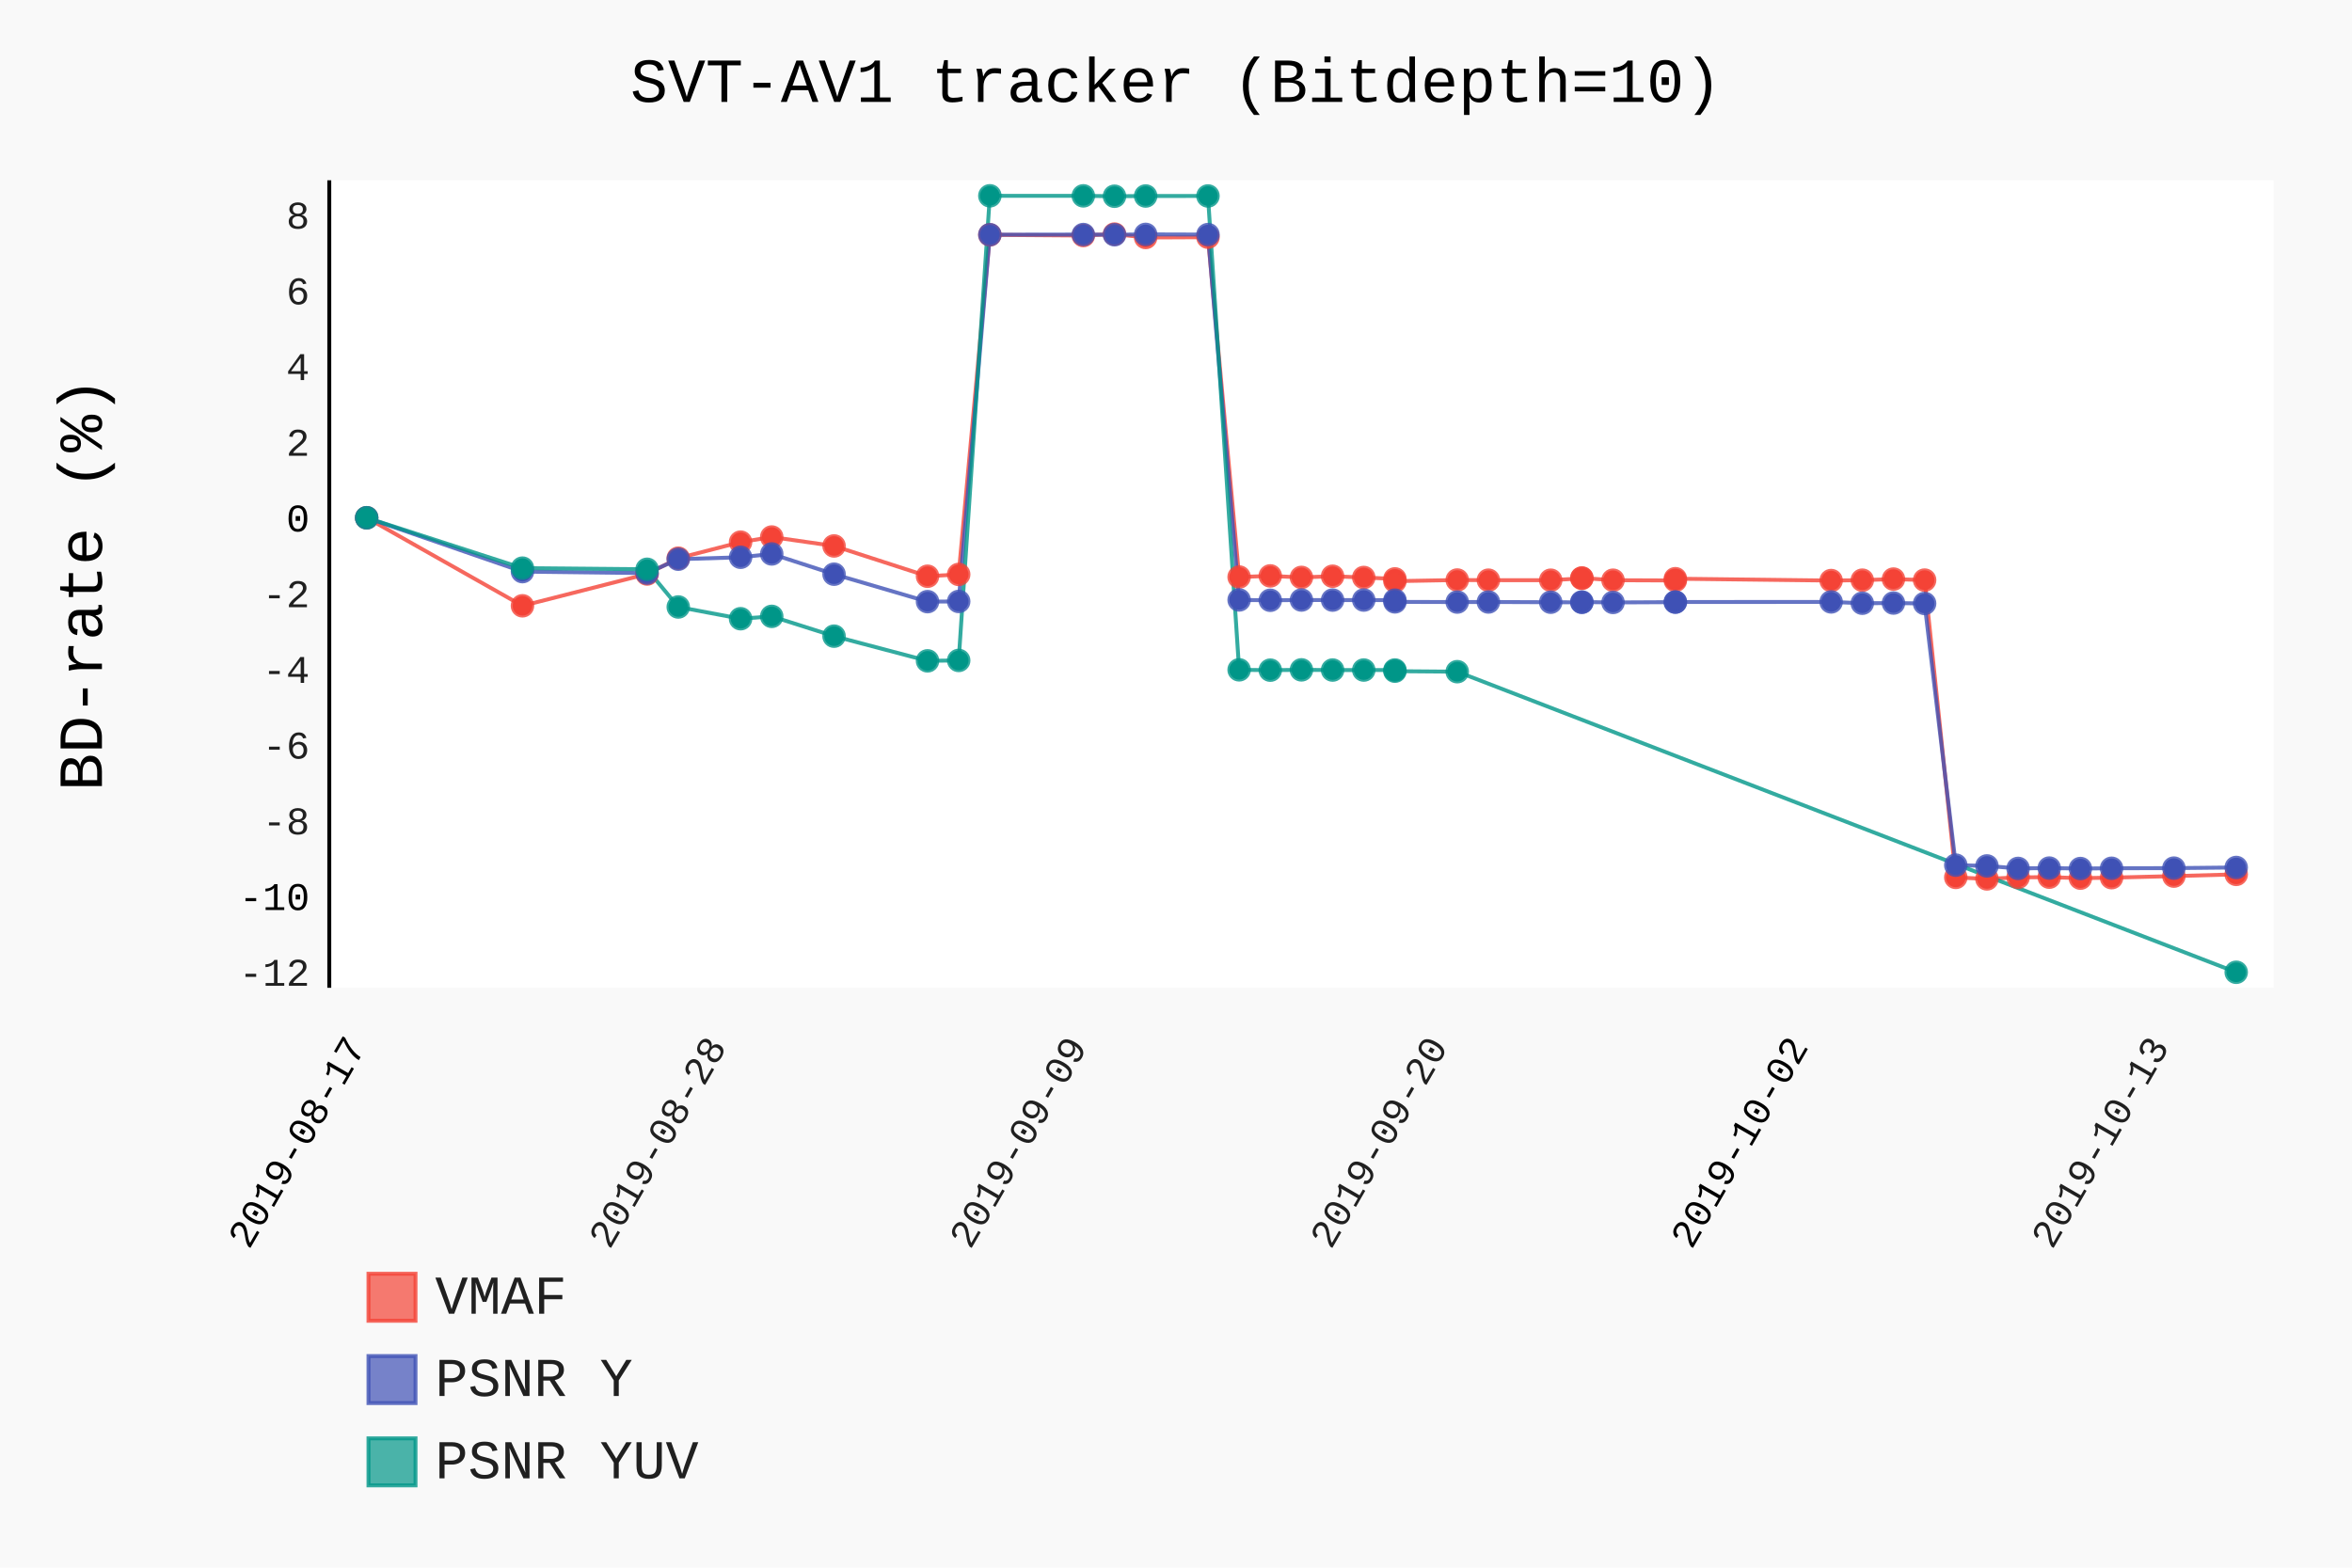
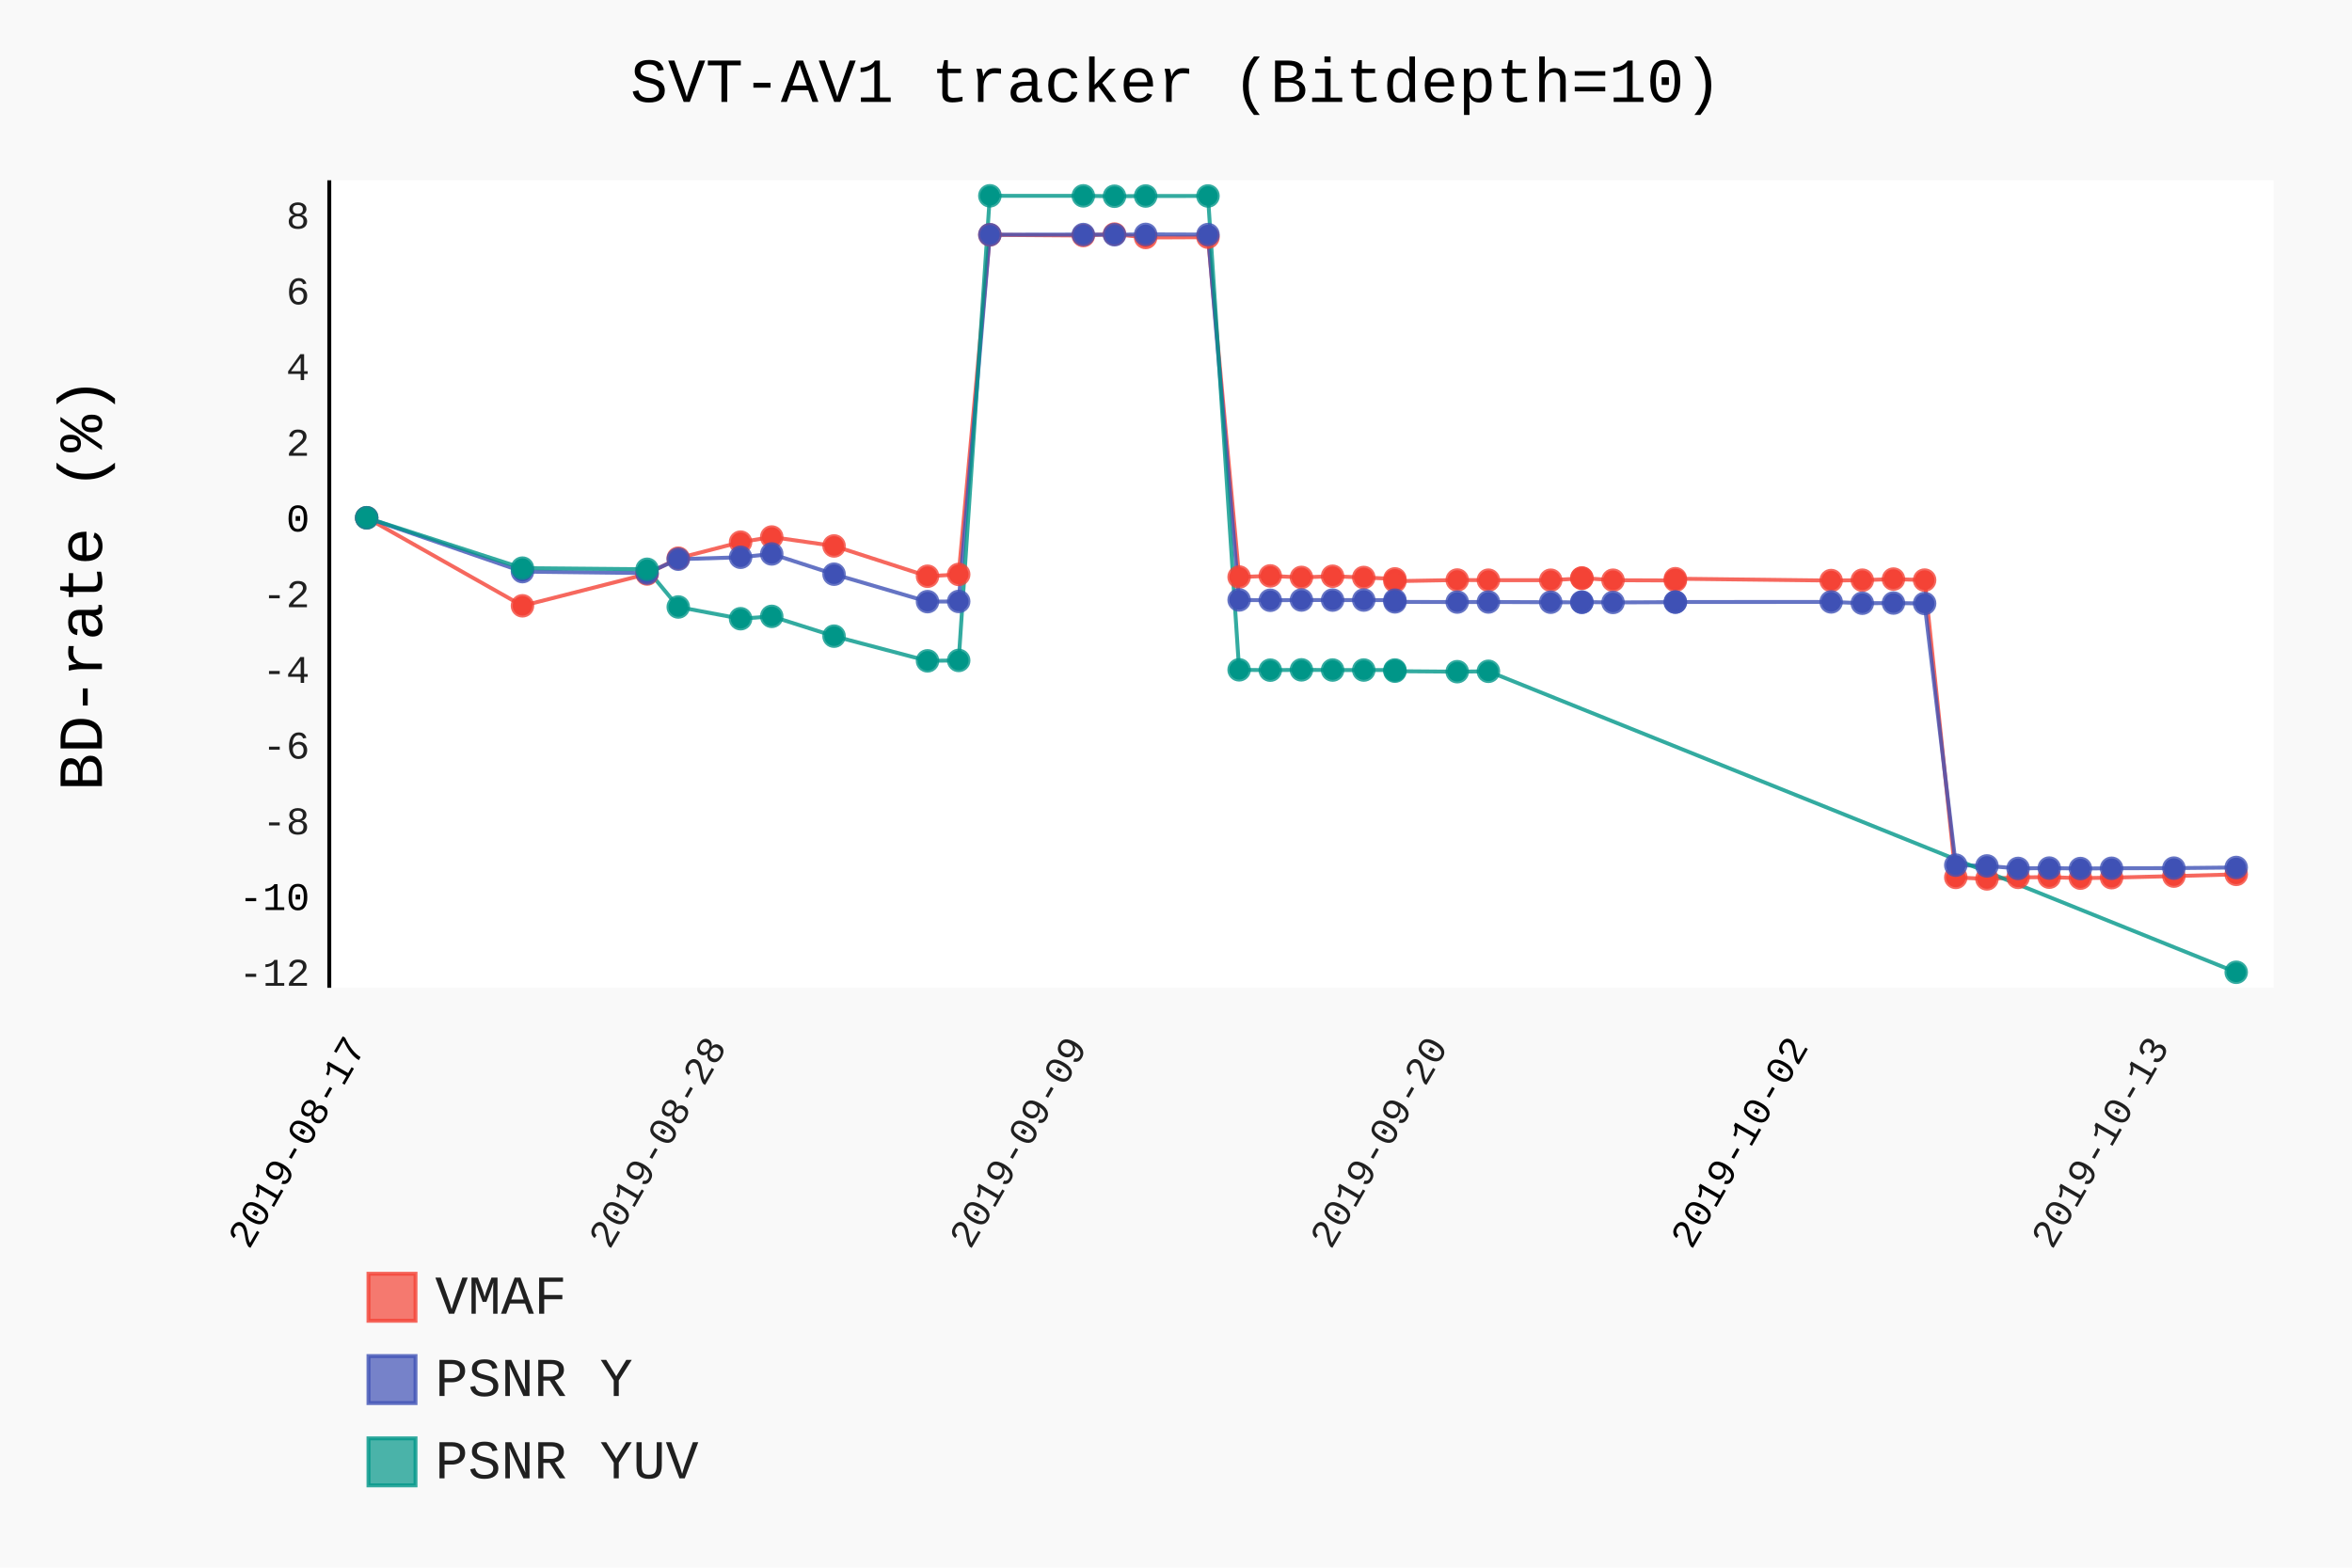
- <svg xmlns="http://www.w3.org/2000/svg" id="chart-f08db6e0-cda6-4d23-abd7-d4e90215ac2b" class="pygal-chart" viewBox="0 0 600 400">
+ <svg xmlns="http://www.w3.org/2000/svg" id="chart-4d52eeba-38d1-487a-893e-34eeb51760b5" class="pygal-chart" viewBox="0 0 600 400">
  <defs>
-     <style type="text/css">#chart-f08db6e0-cda6-4d23-abd7-d4e90215ac2b{-webkit-user-select:none;-webkit-font-smoothing:antialiased;font-family:Consolas,"Liberation Mono",Menlo,Courier,monospace}#chart-f08db6e0-cda6-4d23-abd7-d4e90215ac2b .title{font-family:Consolas,"Liberation Mono",Menlo,Courier,monospace;font-size:16px}#chart-f08db6e0-cda6-4d23-abd7-d4e90215ac2b .legends .legend text{font-family:Consolas,"Liberation Mono",Menlo,Courier,monospace;font-size:14px}#chart-f08db6e0-cda6-4d23-abd7-d4e90215ac2b .axis text{font-family:Consolas,"Liberation Mono",Menlo,Courier,monospace;font-size:10px}#chart-f08db6e0-cda6-4d23-abd7-d4e90215ac2b .axis text.major{font-family:Consolas,"Liberation Mono",Menlo,Courier,monospace;font-size:10px}#chart-f08db6e0-cda6-4d23-abd7-d4e90215ac2b .text-overlay text.value{font-family:Consolas,"Liberation Mono",Menlo,Courier,monospace;font-size:16px}#chart-f08db6e0-cda6-4d23-abd7-d4e90215ac2b .text-overlay text.label{font-family:Consolas,"Liberation Mono",Menlo,Courier,monospace;font-size:10px}#chart-f08db6e0-cda6-4d23-abd7-d4e90215ac2b .tooltip{font-family:Consolas,"Liberation Mono",Menlo,Courier,monospace;font-size:14px}#chart-f08db6e0-cda6-4d23-abd7-d4e90215ac2b text.no_data{font-family:Consolas,"Liberation Mono",Menlo,Courier,monospace;font-size:64px}
- #chart-f08db6e0-cda6-4d23-abd7-d4e90215ac2b{background-color:rgba(249,249,249,1)}#chart-f08db6e0-cda6-4d23-abd7-d4e90215ac2b path,#chart-f08db6e0-cda6-4d23-abd7-d4e90215ac2b line,#chart-f08db6e0-cda6-4d23-abd7-d4e90215ac2b rect,#chart-f08db6e0-cda6-4d23-abd7-d4e90215ac2b circle{-webkit-transition:150ms;-moz-transition:150ms;transition:150ms}#chart-f08db6e0-cda6-4d23-abd7-d4e90215ac2b .graph &gt; .background{fill:rgba(249,249,249,1)}#chart-f08db6e0-cda6-4d23-abd7-d4e90215ac2b .plot &gt; .background{fill:rgba(255,255,255,1)}#chart-f08db6e0-cda6-4d23-abd7-d4e90215ac2b .graph{fill:rgba(0,0,0,.87)}#chart-f08db6e0-cda6-4d23-abd7-d4e90215ac2b text.no_data{fill:rgba(0,0,0,1)}#chart-f08db6e0-cda6-4d23-abd7-d4e90215ac2b .title{fill:rgba(0,0,0,1)}#chart-f08db6e0-cda6-4d23-abd7-d4e90215ac2b .legends .legend text{fill:rgba(0,0,0,.87)}#chart-f08db6e0-cda6-4d23-abd7-d4e90215ac2b .legends .legend:hover text{fill:rgba(0,0,0,1)}#chart-f08db6e0-cda6-4d23-abd7-d4e90215ac2b .axis .line{stroke:rgba(0,0,0,1)}#chart-f08db6e0-cda6-4d23-abd7-d4e90215ac2b .axis .guide.line{stroke:rgba(0,0,0,.54)}#chart-f08db6e0-cda6-4d23-abd7-d4e90215ac2b .axis .major.line{stroke:rgba(0,0,0,.87)}#chart-f08db6e0-cda6-4d23-abd7-d4e90215ac2b .axis text.major{fill:rgba(0,0,0,1)}#chart-f08db6e0-cda6-4d23-abd7-d4e90215ac2b .axis.y .guides:hover .guide.line,#chart-f08db6e0-cda6-4d23-abd7-d4e90215ac2b .line-graph .axis.x .guides:hover .guide.line,#chart-f08db6e0-cda6-4d23-abd7-d4e90215ac2b .stackedline-graph .axis.x .guides:hover .guide.line,#chart-f08db6e0-cda6-4d23-abd7-d4e90215ac2b .xy-graph .axis.x .guides:hover .guide.line{stroke:rgba(0,0,0,1)}#chart-f08db6e0-cda6-4d23-abd7-d4e90215ac2b .axis .guides:hover text{fill:rgba(0,0,0,1)}#chart-f08db6e0-cda6-4d23-abd7-d4e90215ac2b .reactive{fill-opacity:.7;stroke-opacity:.8}#chart-f08db6e0-cda6-4d23-abd7-d4e90215ac2b .ci{stroke:rgba(0,0,0,.87)}#chart-f08db6e0-cda6-4d23-abd7-d4e90215ac2b .reactive.active,#chart-f08db6e0-cda6-4d23-abd7-d4e90215ac2b .active .reactive{fill-opacity:.8;stroke-opacity:.9;stroke-width:4}#chart-f08db6e0-cda6-4d23-abd7-d4e90215ac2b .ci .reactive.active{stroke-width:1.5}#chart-f08db6e0-cda6-4d23-abd7-d4e90215ac2b .series text{fill:rgba(0,0,0,1)}#chart-f08db6e0-cda6-4d23-abd7-d4e90215ac2b .tooltip rect{fill:rgba(255,255,255,1);stroke:rgba(0,0,0,1);-webkit-transition:opacity 150ms;-moz-transition:opacity 150ms;transition:opacity 150ms}#chart-f08db6e0-cda6-4d23-abd7-d4e90215ac2b .tooltip .label{fill:rgba(0,0,0,.87)}#chart-f08db6e0-cda6-4d23-abd7-d4e90215ac2b .tooltip .label{fill:rgba(0,0,0,.87)}#chart-f08db6e0-cda6-4d23-abd7-d4e90215ac2b .tooltip .legend{font-size:.8em;fill:rgba(0,0,0,.54)}#chart-f08db6e0-cda6-4d23-abd7-d4e90215ac2b .tooltip .x_label{font-size:.6em;fill:rgba(0,0,0,1)}#chart-f08db6e0-cda6-4d23-abd7-d4e90215ac2b .tooltip .xlink{font-size:.5em;text-decoration:underline}#chart-f08db6e0-cda6-4d23-abd7-d4e90215ac2b .tooltip .value{font-size:1.5em}#chart-f08db6e0-cda6-4d23-abd7-d4e90215ac2b .bound{font-size:.5em}#chart-f08db6e0-cda6-4d23-abd7-d4e90215ac2b .max-value{font-size:.75em;fill:rgba(0,0,0,.54)}#chart-f08db6e0-cda6-4d23-abd7-d4e90215ac2b .map-element{fill:rgba(255,255,255,1);stroke:rgba(0,0,0,.54) !important}#chart-f08db6e0-cda6-4d23-abd7-d4e90215ac2b .map-element .reactive{fill-opacity:inherit;stroke-opacity:inherit}#chart-f08db6e0-cda6-4d23-abd7-d4e90215ac2b .color-0,#chart-f08db6e0-cda6-4d23-abd7-d4e90215ac2b .color-0 a:visited{stroke:#F44336;fill:#F44336}#chart-f08db6e0-cda6-4d23-abd7-d4e90215ac2b .color-1,#chart-f08db6e0-cda6-4d23-abd7-d4e90215ac2b .color-1 a:visited{stroke:#3F51B5;fill:#3F51B5}#chart-f08db6e0-cda6-4d23-abd7-d4e90215ac2b .color-2,#chart-f08db6e0-cda6-4d23-abd7-d4e90215ac2b .color-2 a:visited{stroke:#009688;fill:#009688}#chart-f08db6e0-cda6-4d23-abd7-d4e90215ac2b .text-overlay .color-0 text{fill:black}#chart-f08db6e0-cda6-4d23-abd7-d4e90215ac2b .text-overlay .color-1 text{fill:black}#chart-f08db6e0-cda6-4d23-abd7-d4e90215ac2b .text-overlay .color-2 text{fill:black}
- #chart-f08db6e0-cda6-4d23-abd7-d4e90215ac2b text.no_data{text-anchor:middle}#chart-f08db6e0-cda6-4d23-abd7-d4e90215ac2b .guide.line{fill:none}#chart-f08db6e0-cda6-4d23-abd7-d4e90215ac2b .centered{text-anchor:middle}#chart-f08db6e0-cda6-4d23-abd7-d4e90215ac2b .title{text-anchor:middle}#chart-f08db6e0-cda6-4d23-abd7-d4e90215ac2b .legends .legend text{fill-opacity:1}#chart-f08db6e0-cda6-4d23-abd7-d4e90215ac2b .axis.x text{text-anchor:middle}#chart-f08db6e0-cda6-4d23-abd7-d4e90215ac2b .axis.x:not(.web) text[transform]{text-anchor:start}#chart-f08db6e0-cda6-4d23-abd7-d4e90215ac2b .axis.x:not(.web) text[transform].backwards{text-anchor:end}#chart-f08db6e0-cda6-4d23-abd7-d4e90215ac2b .axis.y text{text-anchor:end}#chart-f08db6e0-cda6-4d23-abd7-d4e90215ac2b .axis.y text[transform].backwards{text-anchor:start}#chart-f08db6e0-cda6-4d23-abd7-d4e90215ac2b .axis.y2 text{text-anchor:start}#chart-f08db6e0-cda6-4d23-abd7-d4e90215ac2b .axis.y2 text[transform].backwards{text-anchor:end}#chart-f08db6e0-cda6-4d23-abd7-d4e90215ac2b .axis .guide.line{stroke-dasharray:4,4}#chart-f08db6e0-cda6-4d23-abd7-d4e90215ac2b .axis .major.guide.line{stroke-dasharray:6,6}#chart-f08db6e0-cda6-4d23-abd7-d4e90215ac2b .horizontal .axis.y .guide.line,#chart-f08db6e0-cda6-4d23-abd7-d4e90215ac2b .horizontal .axis.y2 .guide.line,#chart-f08db6e0-cda6-4d23-abd7-d4e90215ac2b .vertical .axis.x .guide.line{opacity:0}#chart-f08db6e0-cda6-4d23-abd7-d4e90215ac2b .horizontal .axis.always_show .guide.line,#chart-f08db6e0-cda6-4d23-abd7-d4e90215ac2b .vertical .axis.always_show .guide.line{opacity:1 !important}#chart-f08db6e0-cda6-4d23-abd7-d4e90215ac2b .axis.y .guides:hover .guide.line,#chart-f08db6e0-cda6-4d23-abd7-d4e90215ac2b .axis.y2 .guides:hover .guide.line,#chart-f08db6e0-cda6-4d23-abd7-d4e90215ac2b .axis.x .guides:hover .guide.line{opacity:1}#chart-f08db6e0-cda6-4d23-abd7-d4e90215ac2b .axis .guides:hover text{opacity:1}#chart-f08db6e0-cda6-4d23-abd7-d4e90215ac2b .nofill{fill:none}#chart-f08db6e0-cda6-4d23-abd7-d4e90215ac2b .subtle-fill{fill-opacity:.2}#chart-f08db6e0-cda6-4d23-abd7-d4e90215ac2b .dot{stroke-width:1px;fill-opacity:1}#chart-f08db6e0-cda6-4d23-abd7-d4e90215ac2b .dot.active{stroke-width:5px}#chart-f08db6e0-cda6-4d23-abd7-d4e90215ac2b .dot.negative{fill:transparent}#chart-f08db6e0-cda6-4d23-abd7-d4e90215ac2b text,#chart-f08db6e0-cda6-4d23-abd7-d4e90215ac2b tspan{stroke:none !important}#chart-f08db6e0-cda6-4d23-abd7-d4e90215ac2b .series text.active{opacity:1}#chart-f08db6e0-cda6-4d23-abd7-d4e90215ac2b .tooltip rect{fill-opacity:.95;stroke-width:.5}#chart-f08db6e0-cda6-4d23-abd7-d4e90215ac2b .tooltip text{fill-opacity:1}#chart-f08db6e0-cda6-4d23-abd7-d4e90215ac2b .showable{visibility:hidden}#chart-f08db6e0-cda6-4d23-abd7-d4e90215ac2b .showable.shown{visibility:visible}#chart-f08db6e0-cda6-4d23-abd7-d4e90215ac2b .gauge-background{fill:rgba(229,229,229,1);stroke:none}#chart-f08db6e0-cda6-4d23-abd7-d4e90215ac2b .bg-lines{stroke:rgba(249,249,249,1);stroke-width:2px}</style>
+     <style type="text/css">#chart-4d52eeba-38d1-487a-893e-34eeb51760b5{-webkit-user-select:none;-webkit-font-smoothing:antialiased;font-family:Consolas,"Liberation Mono",Menlo,Courier,monospace}#chart-4d52eeba-38d1-487a-893e-34eeb51760b5 .title{font-family:Consolas,"Liberation Mono",Menlo,Courier,monospace;font-size:16px}#chart-4d52eeba-38d1-487a-893e-34eeb51760b5 .legends .legend text{font-family:Consolas,"Liberation Mono",Menlo,Courier,monospace;font-size:14px}#chart-4d52eeba-38d1-487a-893e-34eeb51760b5 .axis text{font-family:Consolas,"Liberation Mono",Menlo,Courier,monospace;font-size:10px}#chart-4d52eeba-38d1-487a-893e-34eeb51760b5 .axis text.major{font-family:Consolas,"Liberation Mono",Menlo,Courier,monospace;font-size:10px}#chart-4d52eeba-38d1-487a-893e-34eeb51760b5 .text-overlay text.value{font-family:Consolas,"Liberation Mono",Menlo,Courier,monospace;font-size:16px}#chart-4d52eeba-38d1-487a-893e-34eeb51760b5 .text-overlay text.label{font-family:Consolas,"Liberation Mono",Menlo,Courier,monospace;font-size:10px}#chart-4d52eeba-38d1-487a-893e-34eeb51760b5 .tooltip{font-family:Consolas,"Liberation Mono",Menlo,Courier,monospace;font-size:14px}#chart-4d52eeba-38d1-487a-893e-34eeb51760b5 text.no_data{font-family:Consolas,"Liberation Mono",Menlo,Courier,monospace;font-size:64px}
+ #chart-4d52eeba-38d1-487a-893e-34eeb51760b5{background-color:rgba(249,249,249,1)}#chart-4d52eeba-38d1-487a-893e-34eeb51760b5 path,#chart-4d52eeba-38d1-487a-893e-34eeb51760b5 line,#chart-4d52eeba-38d1-487a-893e-34eeb51760b5 rect,#chart-4d52eeba-38d1-487a-893e-34eeb51760b5 circle{-webkit-transition:150ms;-moz-transition:150ms;transition:150ms}#chart-4d52eeba-38d1-487a-893e-34eeb51760b5 .graph &gt; .background{fill:rgba(249,249,249,1)}#chart-4d52eeba-38d1-487a-893e-34eeb51760b5 .plot &gt; .background{fill:rgba(255,255,255,1)}#chart-4d52eeba-38d1-487a-893e-34eeb51760b5 .graph{fill:rgba(0,0,0,.87)}#chart-4d52eeba-38d1-487a-893e-34eeb51760b5 text.no_data{fill:rgba(0,0,0,1)}#chart-4d52eeba-38d1-487a-893e-34eeb51760b5 .title{fill:rgba(0,0,0,1)}#chart-4d52eeba-38d1-487a-893e-34eeb51760b5 .legends .legend text{fill:rgba(0,0,0,.87)}#chart-4d52eeba-38d1-487a-893e-34eeb51760b5 .legends .legend:hover text{fill:rgba(0,0,0,1)}#chart-4d52eeba-38d1-487a-893e-34eeb51760b5 .axis .line{stroke:rgba(0,0,0,1)}#chart-4d52eeba-38d1-487a-893e-34eeb51760b5 .axis .guide.line{stroke:rgba(0,0,0,.54)}#chart-4d52eeba-38d1-487a-893e-34eeb51760b5 .axis .major.line{stroke:rgba(0,0,0,.87)}#chart-4d52eeba-38d1-487a-893e-34eeb51760b5 .axis text.major{fill:rgba(0,0,0,1)}#chart-4d52eeba-38d1-487a-893e-34eeb51760b5 .axis.y .guides:hover .guide.line,#chart-4d52eeba-38d1-487a-893e-34eeb51760b5 .line-graph .axis.x .guides:hover .guide.line,#chart-4d52eeba-38d1-487a-893e-34eeb51760b5 .stackedline-graph .axis.x .guides:hover .guide.line,#chart-4d52eeba-38d1-487a-893e-34eeb51760b5 .xy-graph .axis.x .guides:hover .guide.line{stroke:rgba(0,0,0,1)}#chart-4d52eeba-38d1-487a-893e-34eeb51760b5 .axis .guides:hover text{fill:rgba(0,0,0,1)}#chart-4d52eeba-38d1-487a-893e-34eeb51760b5 .reactive{fill-opacity:.7;stroke-opacity:.8}#chart-4d52eeba-38d1-487a-893e-34eeb51760b5 .ci{stroke:rgba(0,0,0,.87)}#chart-4d52eeba-38d1-487a-893e-34eeb51760b5 .reactive.active,#chart-4d52eeba-38d1-487a-893e-34eeb51760b5 .active .reactive{fill-opacity:.8;stroke-opacity:.9;stroke-width:4}#chart-4d52eeba-38d1-487a-893e-34eeb51760b5 .ci .reactive.active{stroke-width:1.5}#chart-4d52eeba-38d1-487a-893e-34eeb51760b5 .series text{fill:rgba(0,0,0,1)}#chart-4d52eeba-38d1-487a-893e-34eeb51760b5 .tooltip rect{fill:rgba(255,255,255,1);stroke:rgba(0,0,0,1);-webkit-transition:opacity 150ms;-moz-transition:opacity 150ms;transition:opacity 150ms}#chart-4d52eeba-38d1-487a-893e-34eeb51760b5 .tooltip .label{fill:rgba(0,0,0,.87)}#chart-4d52eeba-38d1-487a-893e-34eeb51760b5 .tooltip .label{fill:rgba(0,0,0,.87)}#chart-4d52eeba-38d1-487a-893e-34eeb51760b5 .tooltip .legend{font-size:.8em;fill:rgba(0,0,0,.54)}#chart-4d52eeba-38d1-487a-893e-34eeb51760b5 .tooltip .x_label{font-size:.6em;fill:rgba(0,0,0,1)}#chart-4d52eeba-38d1-487a-893e-34eeb51760b5 .tooltip .xlink{font-size:.5em;text-decoration:underline}#chart-4d52eeba-38d1-487a-893e-34eeb51760b5 .tooltip .value{font-size:1.5em}#chart-4d52eeba-38d1-487a-893e-34eeb51760b5 .bound{font-size:.5em}#chart-4d52eeba-38d1-487a-893e-34eeb51760b5 .max-value{font-size:.75em;fill:rgba(0,0,0,.54)}#chart-4d52eeba-38d1-487a-893e-34eeb51760b5 .map-element{fill:rgba(255,255,255,1);stroke:rgba(0,0,0,.54) !important}#chart-4d52eeba-38d1-487a-893e-34eeb51760b5 .map-element .reactive{fill-opacity:inherit;stroke-opacity:inherit}#chart-4d52eeba-38d1-487a-893e-34eeb51760b5 .color-0,#chart-4d52eeba-38d1-487a-893e-34eeb51760b5 .color-0 a:visited{stroke:#F44336;fill:#F44336}#chart-4d52eeba-38d1-487a-893e-34eeb51760b5 .color-1,#chart-4d52eeba-38d1-487a-893e-34eeb51760b5 .color-1 a:visited{stroke:#3F51B5;fill:#3F51B5}#chart-4d52eeba-38d1-487a-893e-34eeb51760b5 .color-2,#chart-4d52eeba-38d1-487a-893e-34eeb51760b5 .color-2 a:visited{stroke:#009688;fill:#009688}#chart-4d52eeba-38d1-487a-893e-34eeb51760b5 .text-overlay .color-0 text{fill:black}#chart-4d52eeba-38d1-487a-893e-34eeb51760b5 .text-overlay .color-1 text{fill:black}#chart-4d52eeba-38d1-487a-893e-34eeb51760b5 .text-overlay .color-2 text{fill:black}
+ #chart-4d52eeba-38d1-487a-893e-34eeb51760b5 text.no_data{text-anchor:middle}#chart-4d52eeba-38d1-487a-893e-34eeb51760b5 .guide.line{fill:none}#chart-4d52eeba-38d1-487a-893e-34eeb51760b5 .centered{text-anchor:middle}#chart-4d52eeba-38d1-487a-893e-34eeb51760b5 .title{text-anchor:middle}#chart-4d52eeba-38d1-487a-893e-34eeb51760b5 .legends .legend text{fill-opacity:1}#chart-4d52eeba-38d1-487a-893e-34eeb51760b5 .axis.x text{text-anchor:middle}#chart-4d52eeba-38d1-487a-893e-34eeb51760b5 .axis.x:not(.web) text[transform]{text-anchor:start}#chart-4d52eeba-38d1-487a-893e-34eeb51760b5 .axis.x:not(.web) text[transform].backwards{text-anchor:end}#chart-4d52eeba-38d1-487a-893e-34eeb51760b5 .axis.y text{text-anchor:end}#chart-4d52eeba-38d1-487a-893e-34eeb51760b5 .axis.y text[transform].backwards{text-anchor:start}#chart-4d52eeba-38d1-487a-893e-34eeb51760b5 .axis.y2 text{text-anchor:start}#chart-4d52eeba-38d1-487a-893e-34eeb51760b5 .axis.y2 text[transform].backwards{text-anchor:end}#chart-4d52eeba-38d1-487a-893e-34eeb51760b5 .axis .guide.line{stroke-dasharray:4,4}#chart-4d52eeba-38d1-487a-893e-34eeb51760b5 .axis .major.guide.line{stroke-dasharray:6,6}#chart-4d52eeba-38d1-487a-893e-34eeb51760b5 .horizontal .axis.y .guide.line,#chart-4d52eeba-38d1-487a-893e-34eeb51760b5 .horizontal .axis.y2 .guide.line,#chart-4d52eeba-38d1-487a-893e-34eeb51760b5 .vertical .axis.x .guide.line{opacity:0}#chart-4d52eeba-38d1-487a-893e-34eeb51760b5 .horizontal .axis.always_show .guide.line,#chart-4d52eeba-38d1-487a-893e-34eeb51760b5 .vertical .axis.always_show .guide.line{opacity:1 !important}#chart-4d52eeba-38d1-487a-893e-34eeb51760b5 .axis.y .guides:hover .guide.line,#chart-4d52eeba-38d1-487a-893e-34eeb51760b5 .axis.y2 .guides:hover .guide.line,#chart-4d52eeba-38d1-487a-893e-34eeb51760b5 .axis.x .guides:hover .guide.line{opacity:1}#chart-4d52eeba-38d1-487a-893e-34eeb51760b5 .axis .guides:hover text{opacity:1}#chart-4d52eeba-38d1-487a-893e-34eeb51760b5 .nofill{fill:none}#chart-4d52eeba-38d1-487a-893e-34eeb51760b5 .subtle-fill{fill-opacity:.2}#chart-4d52eeba-38d1-487a-893e-34eeb51760b5 .dot{stroke-width:1px;fill-opacity:1}#chart-4d52eeba-38d1-487a-893e-34eeb51760b5 .dot.active{stroke-width:5px}#chart-4d52eeba-38d1-487a-893e-34eeb51760b5 .dot.negative{fill:transparent}#chart-4d52eeba-38d1-487a-893e-34eeb51760b5 text,#chart-4d52eeba-38d1-487a-893e-34eeb51760b5 tspan{stroke:none !important}#chart-4d52eeba-38d1-487a-893e-34eeb51760b5 .series text.active{opacity:1}#chart-4d52eeba-38d1-487a-893e-34eeb51760b5 .tooltip rect{fill-opacity:.95;stroke-width:.5}#chart-4d52eeba-38d1-487a-893e-34eeb51760b5 .tooltip text{fill-opacity:1}#chart-4d52eeba-38d1-487a-893e-34eeb51760b5 .showable{visibility:hidden}#chart-4d52eeba-38d1-487a-893e-34eeb51760b5 .showable.shown{visibility:visible}#chart-4d52eeba-38d1-487a-893e-34eeb51760b5 .gauge-background{fill:rgba(229,229,229,1);stroke:none}#chart-4d52eeba-38d1-487a-893e-34eeb51760b5 .bg-lines{stroke:rgba(249,249,249,1);stroke-width:2px}</style>
  </defs>
  <g class="graph datetimeline-graph vertical">
    <rect class="background" height="400" width="600" x="0" y="0" />
    <g class="plot" transform="translate(84, 46)">
      <rect class="background" height="206.038" width="496.0" x="0" y="0" />
      <g class="axis y">
        <g class="guides">
          <text class="" x="-5" y="205.518">-12</text>
        </g>
        <g class="guides">
          <text class="major" x="-5" y="186.199">-10</text>
        </g>
        <g class="guides">
          <text class="" x="-5" y="166.881">-8</text>
        </g>
        <g class="guides">
          <text class="" x="-5" y="147.562">-6</text>
        </g>
        <g class="guides">
          <text class="" x="-5" y="128.243">-4</text>
        </g>
        <g class="guides">
          <text class="" x="-5" y="108.924">-2</text>
        </g>
        <g class="guides">
          <text class="major" x="-5" y="89.606">0</text>
        </g>
        <g class="guides">
          <text class="" x="-5" y="70.287">2</text>
        </g>
        <g class="guides">
          <text class="" x="-5" y="50.968">4</text>
        </g>
        <g class="guides">
          <text class="" x="-5" y="31.649">6</text>
        </g>
        <g class="guides">
          <text class="" x="-5" y="12.331">8</text>
        </g>
      </g>
      <g class="axis x">
        <path class="line" d="M0 0 v206.038" />
        <g class="guides">
          <path class="major guide line" d="M9.538 0 v206.038" />
          <text class="major backwards" x="9.538" y="221.038" transform="rotate(300 9.538462 221.0385)">2019-08-17</text>
        </g>
        <g class="guides">
          <path class="guide line" d="M101.538 0 v206.038" />
          <text class="backwards" x="101.538" y="221.038" transform="rotate(300 101.5375 221.0385)">2019-08-28</text>
        </g>
        <g class="guides">
          <path class="guide line" d="M193.537 0 v206.038" />
          <text class="backwards" x="193.537" y="221.038" transform="rotate(300 193.5366 221.0385)">2019-09-09</text>
        </g>
        <g class="guides">
          <path class="guide line" d="M285.536 0 v206.038" />
          <text class="backwards" x="285.536" y="221.038" transform="rotate(300 285.5356 221.0385)">2019-09-20</text>
        </g>
        <g class="guides">
          <path class="major guide line" d="M377.535 0 v206.038" />
          <text class="major backwards" x="377.535" y="221.038" transform="rotate(300 377.5347 221.0385)">2019-10-02</text>
        </g>
        <g class="guides">
          <path class="guide line" d="M469.534 0 v206.038" />
          <text class="backwards" x="469.534" y="221.038" transform="rotate(300 469.5337 221.0385)">2019-10-13</text>
        </g>
      </g>
      <g class="series serie-0 color-0">
        <path class="line reactive nofill" d="M9.538 86.106 L49.282 108.573 81.077 100.46 89.026 96.422 104.923 92.326 112.872 91.022 128.769 93.302 152.615 101.029 160.564 100.566 168.513 13.921 192.359 14.095 200.308 13.728 208.256 14.597 224.154 14.52 232.103 101.232 240.051 100.942 248 101.329 255.949 101.029 263.897 101.348 271.846 101.706 271.846 102.285 287.744 101.995 295.692 102.034 311.59 102.044 319.538 101.57 319.538 101.464 327.487 102.044 343.385 102.111 343.385 101.657 383.128 102.131 391.077 102.034 399.026 101.754 406.974 102.015 414.923 177.87 422.872 178.256 430.821 177.86 438.769 177.812 446.718 178.063 454.667 177.937 470.564 177.541 486.462 177.097" />
      </g>
      <g class="series serie-1 color-1">
        <path class="line reactive nofill" d="M9.538 86.106 L49.282 99.851 81.077 100.228 89.026 96.683 104.923 96.19 112.872 95.34 128.769 100.508 152.615 107.511 160.564 107.463 168.513 13.882 192.359 13.844 200.308 13.892 208.256 13.805 224.154 13.853 232.103 107.076 240.051 107.163 248 107.095 255.949 107.115 263.897 107.105 271.846 107.134 271.846 107.569 287.744 107.617 295.692 107.598 311.59 107.656 319.538 107.694 319.538 107.607 327.487 107.714 343.385 107.636 343.385 107.607 383.128 107.578 391.077 107.917 399.026 107.868 406.974 107.975 414.923 174.74 422.872 174.943 430.821 175.581 438.769 175.494 446.718 175.609 454.667 175.542 470.564 175.503 486.462 175.339" />
      </g>
      <g class="series serie-2 color-2">
-         <path class="line reactive nofill" d="M9.538 86.106 L49.282 98.962 81.077 99.252 89.026 108.873 104.923 111.867 112.872 111.268 128.769 116.32 152.615 122.618 160.564 122.512 168.513 3.962 192.359 3.972 200.308 4.069 208.256 4.011 224.154 4.001 232.103 124.907 240.051 124.994 248 124.917 255.949 124.965 263.897 124.965 271.846 124.956 271.846 125.255 287.744 125.381 486.462 202.076" />
+         <path class="line reactive nofill" d="M9.538 86.106 L49.282 98.962 81.077 99.252 89.026 108.873 104.923 111.867 112.872 111.268 128.769 116.32 152.615 122.618 160.564 122.512 168.513 3.962 192.359 3.972 200.308 4.069 208.256 4.011 224.154 4.001 232.103 124.907 240.051 124.994 248 124.917 255.949 124.965 263.897 124.965 271.846 124.956 271.846 125.255 287.744 125.381 295.692 125.284 486.462 202.076" />
      </g>
    </g>
    <g class="titles">
      <text class="title plot_title" x="300.0" y="26">SVT-AV1 tracker (Bitdepth=10)</text>
      <text class="title" x="0" y="175.019" transform="rotate(-90 0 149.0192)">BD-rate (%)</text>
    </g>
    <g class="plot overlay" transform="translate(84, 46)">
      <g class="series serie-0 color-0">
        <g class="dots">
          <circle class="dot reactive tooltip-trigger" cx="9.538" cy="86.106" r="2.5" />
        </g>
        <g class="dots">
          <circle class="dot reactive tooltip-trigger" cx="49.282" cy="108.573" r="2.5" />
        </g>
        <g class="dots">
          <circle class="dot reactive tooltip-trigger" cx="81.077" cy="100.46" r="2.5" />
        </g>
        <g class="dots">
          <circle class="dot reactive tooltip-trigger" cx="89.026" cy="96.422" r="2.5" />
        </g>
        <g class="dots">
          <circle class="dot reactive tooltip-trigger" cx="104.923" cy="92.326" r="2.5" />
        </g>
        <g class="dots">
          <circle class="dot reactive tooltip-trigger" cx="112.872" cy="91.022" r="2.5" />
        </g>
        <g class="dots">
          <circle class="dot reactive tooltip-trigger" cx="128.769" cy="93.302" r="2.5" />
        </g>
        <g class="dots">
          <circle class="dot reactive tooltip-trigger" cx="152.615" cy="101.029" r="2.5" />
        </g>
        <g class="dots">
          <circle class="dot reactive tooltip-trigger" cx="160.564" cy="100.566" r="2.5" />
        </g>
        <g class="dots">
          <circle class="dot reactive tooltip-trigger" cx="168.513" cy="13.921" r="2.5" />
        </g>
        <g class="dots">
          <circle class="dot reactive tooltip-trigger" cx="192.359" cy="14.095" r="2.5" />
        </g>
        <g class="dots">
          <circle class="dot reactive tooltip-trigger" cx="200.308" cy="13.728" r="2.5" />
        </g>
        <g class="dots">
          <circle class="dot reactive tooltip-trigger" cx="208.256" cy="14.597" r="2.5" />
        </g>
        <g class="dots">
          <circle class="dot reactive tooltip-trigger" cx="224.154" cy="14.52" r="2.5" />
        </g>
        <g class="dots">
          <circle class="dot reactive tooltip-trigger" cx="232.103" cy="101.232" r="2.5" />
        </g>
        <g class="dots">
          <circle class="dot reactive tooltip-trigger" cx="240.051" cy="100.942" r="2.5" />
        </g>
        <g class="dots">
          <circle class="dot reactive tooltip-trigger" cx="248.0" cy="101.329" r="2.5" />
        </g>
        <g class="dots">
          <circle class="dot reactive tooltip-trigger" cx="255.949" cy="101.029" r="2.5" />
        </g>
        <g class="dots">
          <circle class="dot reactive tooltip-trigger" cx="263.897" cy="101.348" r="2.5" />
        </g>
        <g class="dots">
          <circle class="dot reactive tooltip-trigger" cx="271.846" cy="101.706" r="2.5" />
        </g>
        <g class="dots">
          <circle class="dot reactive tooltip-trigger" cx="271.846" cy="102.285" r="2.5" />
        </g>
        <g class="dots">
          <circle class="dot reactive tooltip-trigger" cx="287.744" cy="101.995" r="2.5" />
        </g>
        <g class="dots">
          <circle class="dot reactive tooltip-trigger" cx="295.692" cy="102.034" r="2.5" />
        </g>
        <g class="dots">
          <circle class="dot reactive tooltip-trigger" cx="311.59" cy="102.044" r="2.5" />
        </g>
        <g class="dots">
          <circle class="dot reactive tooltip-trigger" cx="319.538" cy="101.57" r="2.5" />
        </g>
        <g class="dots">
          <circle class="dot reactive tooltip-trigger" cx="319.538" cy="101.464" r="2.5" />
        </g>
        <g class="dots">
          <circle class="dot reactive tooltip-trigger" cx="327.487" cy="102.044" r="2.5" />
        </g>
        <g class="dots">
          <circle class="dot reactive tooltip-trigger" cx="343.385" cy="102.111" r="2.5" />
        </g>
        <g class="dots">
          <circle class="dot reactive tooltip-trigger" cx="343.385" cy="101.657" r="2.5" />
        </g>
        <g class="dots">
          <circle class="dot reactive tooltip-trigger" cx="383.128" cy="102.131" r="2.5" />
        </g>
        <g class="dots">
          <circle class="dot reactive tooltip-trigger" cx="391.077" cy="102.034" r="2.5" />
        </g>
        <g class="dots">
          <circle class="dot reactive tooltip-trigger" cx="399.026" cy="101.754" r="2.5" />
        </g>
        <g class="dots">
          <circle class="dot reactive tooltip-trigger" cx="406.974" cy="102.015" r="2.5" />
        </g>
        <g class="dots">
          <circle class="dot reactive tooltip-trigger" cx="414.923" cy="177.87" r="2.5" />
        </g>
        <g class="dots">
          <circle class="dot reactive tooltip-trigger" cx="422.872" cy="178.256" r="2.5" />
        </g>
        <g class="dots">
          <circle class="dot reactive tooltip-trigger" cx="430.821" cy="177.86" r="2.5" />
        </g>
        <g class="dots">
          <circle class="dot reactive tooltip-trigger" cx="438.769" cy="177.812" r="2.5" />
        </g>
        <g class="dots">
          <circle class="dot reactive tooltip-trigger" cx="446.718" cy="178.063" r="2.5" />
        </g>
        <g class="dots">
          <circle class="dot reactive tooltip-trigger" cx="454.667" cy="177.937" r="2.5" />
        </g>
        <g class="dots">
          <circle class="dot reactive tooltip-trigger" cx="470.564" cy="177.541" r="2.5" />
        </g>
        <g class="dots">
          <circle class="dot reactive tooltip-trigger" cx="486.462" cy="177.097" r="2.5" />
        </g>
      </g>
      <g class="series serie-1 color-1">
        <g class="dots">
          <circle class="dot reactive tooltip-trigger" cx="9.538" cy="86.106" r="2.5" />
        </g>
        <g class="dots">
          <circle class="dot reactive tooltip-trigger" cx="49.282" cy="99.851" r="2.5" />
        </g>
        <g class="dots">
          <circle class="dot reactive tooltip-trigger" cx="81.077" cy="100.228" r="2.5" />
        </g>
        <g class="dots">
          <circle class="dot reactive tooltip-trigger" cx="89.026" cy="96.683" r="2.5" />
        </g>
        <g class="dots">
          <circle class="dot reactive tooltip-trigger" cx="104.923" cy="96.19" r="2.5" />
        </g>
        <g class="dots">
          <circle class="dot reactive tooltip-trigger" cx="112.872" cy="95.34" r="2.5" />
        </g>
        <g class="dots">
          <circle class="dot reactive tooltip-trigger" cx="128.769" cy="100.508" r="2.5" />
        </g>
        <g class="dots">
          <circle class="dot reactive tooltip-trigger" cx="152.615" cy="107.511" r="2.5" />
        </g>
        <g class="dots">
          <circle class="dot reactive tooltip-trigger" cx="160.564" cy="107.463" r="2.5" />
        </g>
        <g class="dots">
          <circle class="dot reactive tooltip-trigger" cx="168.513" cy="13.882" r="2.5" />
        </g>
        <g class="dots">
          <circle class="dot reactive tooltip-trigger" cx="192.359" cy="13.844" r="2.5" />
        </g>
        <g class="dots">
          <circle class="dot reactive tooltip-trigger" cx="200.308" cy="13.892" r="2.5" />
        </g>
        <g class="dots">
          <circle class="dot reactive tooltip-trigger" cx="208.256" cy="13.805" r="2.5" />
        </g>
        <g class="dots">
          <circle class="dot reactive tooltip-trigger" cx="224.154" cy="13.853" r="2.5" />
        </g>
        <g class="dots">
          <circle class="dot reactive tooltip-trigger" cx="232.103" cy="107.076" r="2.5" />
        </g>
        <g class="dots">
          <circle class="dot reactive tooltip-trigger" cx="240.051" cy="107.163" r="2.5" />
        </g>
        <g class="dots">
          <circle class="dot reactive tooltip-trigger" cx="248.0" cy="107.095" r="2.5" />
        </g>
        <g class="dots">
          <circle class="dot reactive tooltip-trigger" cx="255.949" cy="107.115" r="2.5" />
        </g>
        <g class="dots">
          <circle class="dot reactive tooltip-trigger" cx="263.897" cy="107.105" r="2.5" />
        </g>
        <g class="dots">
          <circle class="dot reactive tooltip-trigger" cx="271.846" cy="107.134" r="2.5" />
        </g>
        <g class="dots">
          <circle class="dot reactive tooltip-trigger" cx="271.846" cy="107.569" r="2.5" />
        </g>
        <g class="dots">
          <circle class="dot reactive tooltip-trigger" cx="287.744" cy="107.617" r="2.5" />
        </g>
        <g class="dots">
          <circle class="dot reactive tooltip-trigger" cx="295.692" cy="107.598" r="2.5" />
        </g>
        <g class="dots">
          <circle class="dot reactive tooltip-trigger" cx="311.59" cy="107.656" r="2.5" />
        </g>
        <g class="dots">
          <circle class="dot reactive tooltip-trigger" cx="319.538" cy="107.694" r="2.5" />
        </g>
        <g class="dots">
          <circle class="dot reactive tooltip-trigger" cx="319.538" cy="107.607" r="2.5" />
        </g>
        <g class="dots">
          <circle class="dot reactive tooltip-trigger" cx="327.487" cy="107.714" r="2.5" />
        </g>
        <g class="dots">
          <circle class="dot reactive tooltip-trigger" cx="343.385" cy="107.636" r="2.5" />
        </g>
        <g class="dots">
          <circle class="dot reactive tooltip-trigger" cx="343.385" cy="107.607" r="2.5" />
        </g>
        <g class="dots">
          <circle class="dot reactive tooltip-trigger" cx="383.128" cy="107.578" r="2.5" />
        </g>
        <g class="dots">
          <circle class="dot reactive tooltip-trigger" cx="391.077" cy="107.917" r="2.5" />
        </g>
        <g class="dots">
          <circle class="dot reactive tooltip-trigger" cx="399.026" cy="107.868" r="2.5" />
        </g>
        <g class="dots">
          <circle class="dot reactive tooltip-trigger" cx="406.974" cy="107.975" r="2.5" />
        </g>
        <g class="dots">
          <circle class="dot reactive tooltip-trigger" cx="414.923" cy="174.74" r="2.5" />
        </g>
        <g class="dots">
          <circle class="dot reactive tooltip-trigger" cx="422.872" cy="174.943" r="2.5" />
        </g>
        <g class="dots">
          <circle class="dot reactive tooltip-trigger" cx="430.821" cy="175.581" r="2.5" />
        </g>
        <g class="dots">
          <circle class="dot reactive tooltip-trigger" cx="438.769" cy="175.494" r="2.5" />
        </g>
        <g class="dots">
          <circle class="dot reactive tooltip-trigger" cx="446.718" cy="175.609" r="2.5" />
        </g>
        <g class="dots">
          <circle class="dot reactive tooltip-trigger" cx="454.667" cy="175.542" r="2.5" />
        </g>
        <g class="dots">
          <circle class="dot reactive tooltip-trigger" cx="470.564" cy="175.503" r="2.5" />
        </g>
        <g class="dots">
          <circle class="dot reactive tooltip-trigger" cx="486.462" cy="175.339" r="2.5" />
        </g>
      </g>
      <g class="series serie-2 color-2">
        <g class="dots">
          <circle class="dot reactive tooltip-trigger" cx="9.538" cy="86.106" r="2.5" />
        </g>
        <g class="dots">
          <circle class="dot reactive tooltip-trigger" cx="49.282" cy="98.962" r="2.5" />
        </g>
        <g class="dots">
          <circle class="dot reactive tooltip-trigger" cx="81.077" cy="99.252" r="2.5" />
        </g>
        <g class="dots">
          <circle class="dot reactive tooltip-trigger" cx="89.026" cy="108.873" r="2.5" />
        </g>
        <g class="dots">
          <circle class="dot reactive tooltip-trigger" cx="104.923" cy="111.867" r="2.5" />
        </g>
        <g class="dots">
          <circle class="dot reactive tooltip-trigger" cx="112.872" cy="111.268" r="2.5" />
        </g>
        <g class="dots">
          <circle class="dot reactive tooltip-trigger" cx="128.769" cy="116.32" r="2.5" />
        </g>
        <g class="dots">
          <circle class="dot reactive tooltip-trigger" cx="152.615" cy="122.618" r="2.5" />
        </g>
        <g class="dots">
          <circle class="dot reactive tooltip-trigger" cx="160.564" cy="122.512" r="2.5" />
        </g>
        <g class="dots">
          <circle class="dot reactive tooltip-trigger" cx="168.513" cy="3.962" r="2.5" />
        </g>
        <g class="dots">
          <circle class="dot reactive tooltip-trigger" cx="192.359" cy="3.972" r="2.5" />
        </g>
        <g class="dots">
          <circle class="dot reactive tooltip-trigger" cx="200.308" cy="4.069" r="2.5" />
        </g>
        <g class="dots">
          <circle class="dot reactive tooltip-trigger" cx="208.256" cy="4.011" r="2.5" />
        </g>
        <g class="dots">
          <circle class="dot reactive tooltip-trigger" cx="224.154" cy="4.001" r="2.5" />
        </g>
        <g class="dots">
          <circle class="dot reactive tooltip-trigger" cx="232.103" cy="124.907" r="2.5" />
        </g>
        <g class="dots">
          <circle class="dot reactive tooltip-trigger" cx="240.051" cy="124.994" r="2.5" />
        </g>
        <g class="dots">
          <circle class="dot reactive tooltip-trigger" cx="248.0" cy="124.917" r="2.5" />
        </g>
        <g class="dots">
          <circle class="dot reactive tooltip-trigger" cx="255.949" cy="124.965" r="2.5" />
        </g>
        <g class="dots">
          <circle class="dot reactive tooltip-trigger" cx="263.897" cy="124.965" r="2.5" />
        </g>
        <g class="dots">
          <circle class="dot reactive tooltip-trigger" cx="271.846" cy="124.956" r="2.5" />
        </g>
        <g class="dots">
          <circle class="dot reactive tooltip-trigger" cx="271.846" cy="125.255" r="2.5" />
        </g>
        <g class="dots">
          <circle class="dot reactive tooltip-trigger" cx="287.744" cy="125.381" r="2.5" />
+         </g>
+         <g class="dots">
+           <circle class="dot reactive tooltip-trigger" cx="295.692" cy="125.284" r="2.5" />
        </g>
        <g class="dots">
          <circle class="dot reactive tooltip-trigger" cx="486.462" cy="202.076" r="2.5" />
        </g>
      </g>
    </g>
    <g class="plot text-overlay" transform="translate(84, 46)">
      <g class="series serie-0 color-0" />
      <g class="series serie-1 color-1" />
      <g class="series serie-2 color-2" />
    </g>
    <g class="plot tooltip-overlay" transform="translate(84, 46)">
      <g class="tooltip" style="opacity: 0" transform="translate(0 0)">
        <rect class="tooltip-box" height="0" rx="0" ry="0" width="0" />
        <g class="text" />
      </g>
    </g>
    <g class="legends" transform="translate(94, 324)">
      <g class="legend reactive activate-serie" id="activate-serie-0">
        <rect class="color-0 reactive" height="12" width="12" x="0.0" y="1.0" />
        <text x="17.0" y="11.2">VMAF</text>
      </g>
      <g class="legend reactive activate-serie" id="activate-serie-1">
        <rect class="color-1 reactive" height="12" width="12" x="0.0" y="22.0" />
        <text x="17.0" y="32.2">PSNR Y</text>
      </g>
      <g class="legend reactive activate-serie" id="activate-serie-2">
        <rect class="color-2 reactive" height="12" width="12" x="0.0" y="43.0" />
        <text x="17.0" y="53.2">PSNR YUV</text>
      </g>
    </g>
  </g>
</svg>
